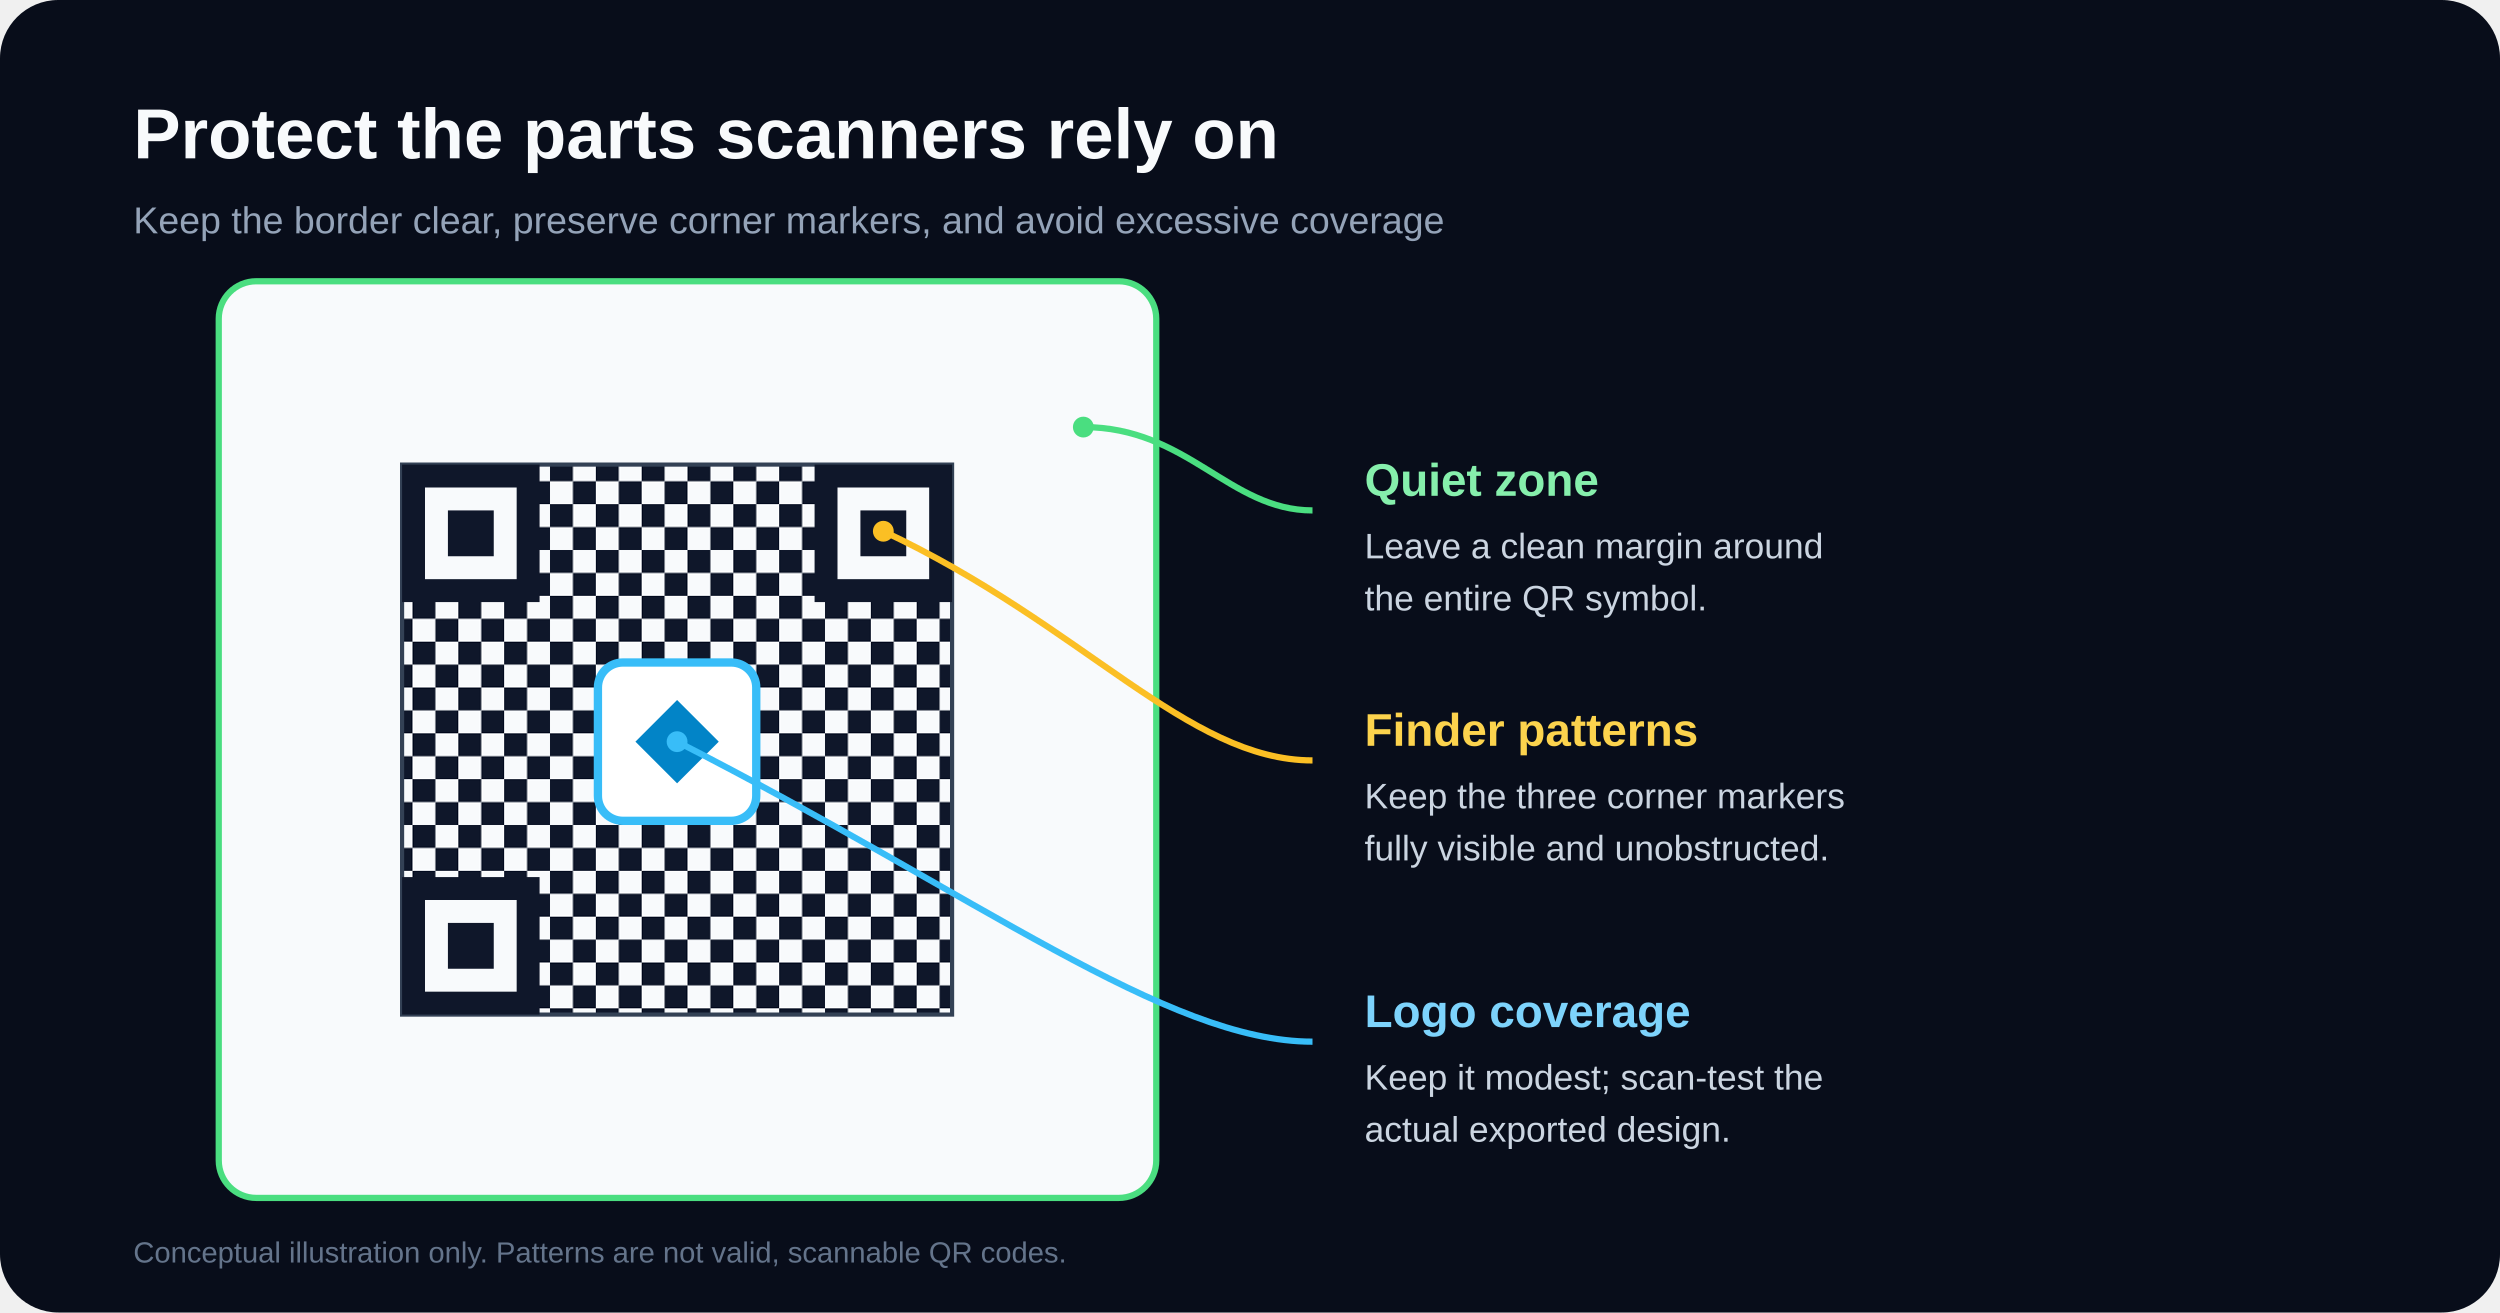
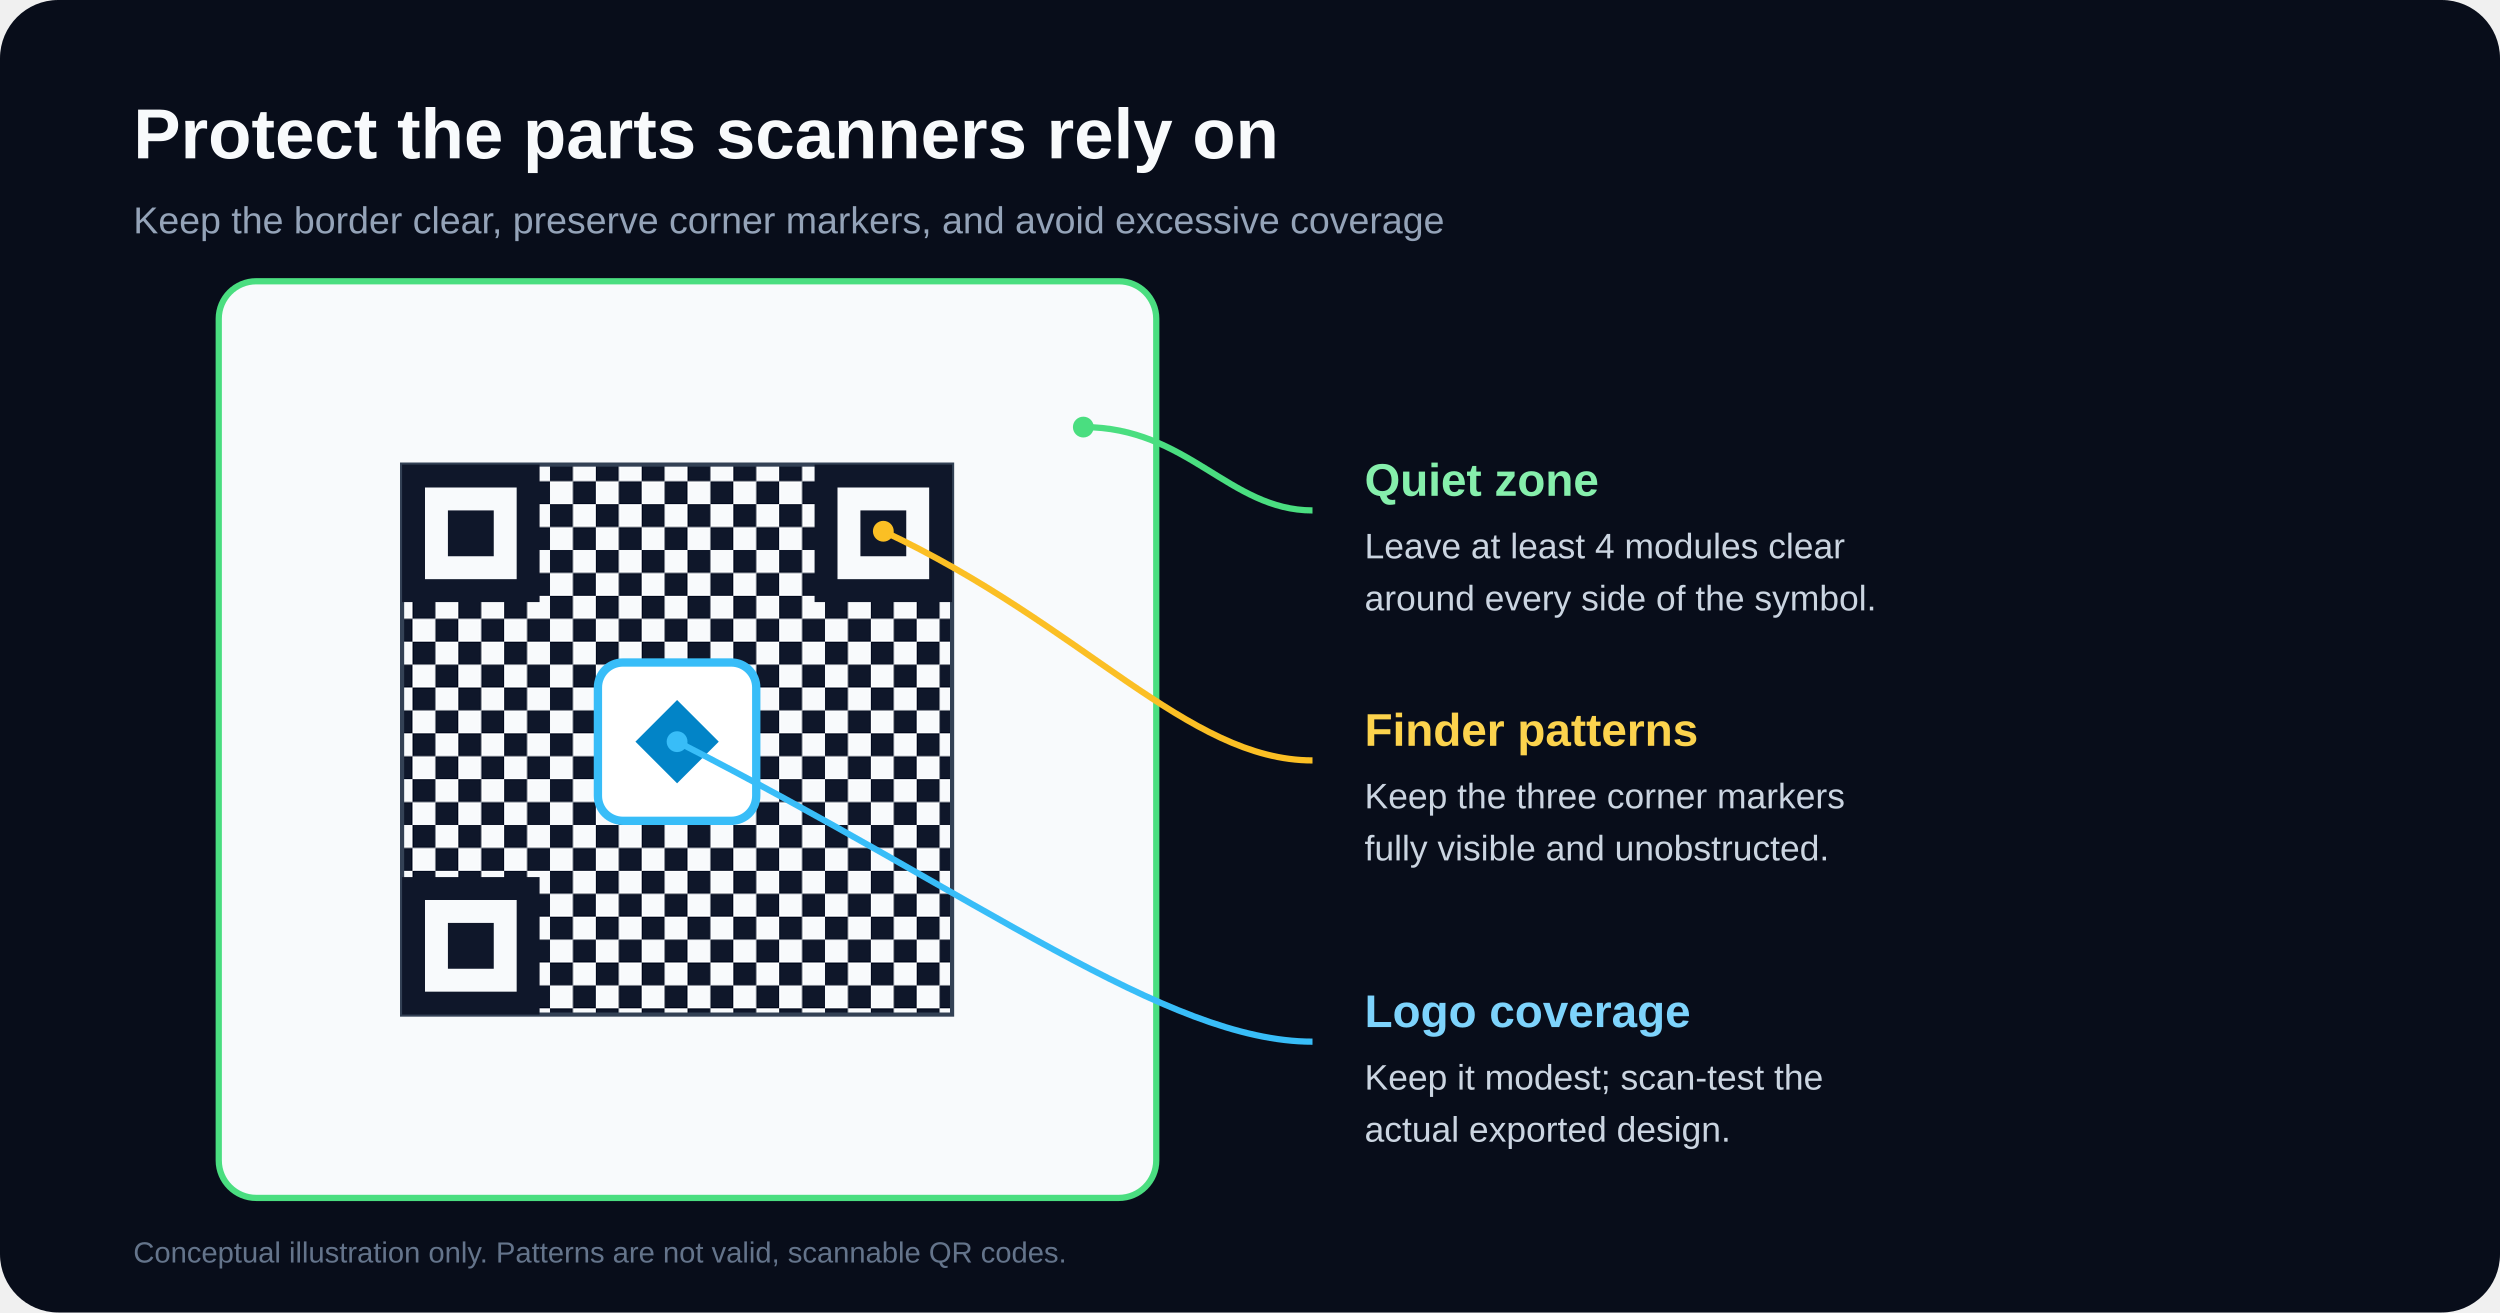
<svg xmlns="http://www.w3.org/2000/svg" width="1200" height="630" viewBox="0 0 1200 630" role="img" aria-labelledby="title desc">
  <defs>
    <pattern id="grid" width="22" height="22" patternUnits="userSpaceOnUse">
      <rect width="22" height="22" fill="#f8fafc" />
      <rect width="11" height="11" fill="#0f172a" />
      <rect x="11" y="11" width="11" height="11" fill="#0f172a" />
    </pattern>
    <g id="finder">
      <rect width="66" height="66" fill="#0f172a" />
      <rect x="11" y="11" width="44" height="44" fill="#f8fafc" />
      <rect x="22" y="22" width="22" height="22" fill="#0f172a" />
    </g>
  </defs>
  <rect width="1200" height="630" rx="28" fill="#080d1a" />
  <text x="64" y="76" fill="#f8fafc" font-family="Arial,sans-serif" font-size="34" font-weight="700">Protect the parts scanners rely on</text>
  <text x="64" y="112" fill="#94a3b8" font-family="Arial,sans-serif" font-size="18">Keep the border clear, preserve corner markers, and avoid excessive coverage</text>
  <rect x="105" y="135" width="450" height="440" rx="18" fill="#f8fafc" stroke="#4ade80" stroke-width="3" />
  <rect x="193" y="223" width="264" height="264" fill="url(#grid)" stroke="#334155" stroke-width="2" />
  <use href="#finder" x="193" y="223" />
  <use href="#finder" x="391" y="223" />
  <use href="#finder" x="193" y="421" />
  <rect x="287" y="318" width="76" height="76" rx="12" fill="#fff" stroke="#38bdf8" stroke-width="4" />
  <path d="M305 356l20 -20 20 20 -20 20z" fill="#0284c7" />
  <path d="M520 205 C570 205 590 245 630 245" fill="none" stroke="#4ade80" stroke-width="3" />
  <circle cx="520" cy="205" r="5" fill="#4ade80" />
  <text x="655" y="238" fill="#86efac" font-family="Arial,sans-serif" font-size="22" font-weight="700">Quiet zone</text>
-   <text x="655" y="268" fill="#cbd5e1" font-family="Arial,sans-serif" font-size="17">Leave a clean margin around</text>
-   <text x="655" y="293" fill="#cbd5e1" font-family="Arial,sans-serif" font-size="17">the entire QR symbol.</text>
+   <text x="655" y="268" fill="#cbd5e1" font-family="Arial,sans-serif" font-size="17">Leave at least 4 modules clear</text>
+   <text x="655" y="293" fill="#cbd5e1" font-family="Arial,sans-serif" font-size="17">around every side of the symbol.</text>
  <path d="M424 255 C520 300 570 365 630 365" fill="none" stroke="#fbbf24" stroke-width="3" />
  <circle cx="424" cy="255" r="5" fill="#fbbf24" />
  <text x="655" y="358" fill="#fcd34d" font-family="Arial,sans-serif" font-size="22" font-weight="700">Finder patterns</text>
  <text x="655" y="388" fill="#cbd5e1" font-family="Arial,sans-serif" font-size="17">Keep the three corner markers</text>
  <text x="655" y="413" fill="#cbd5e1" font-family="Arial,sans-serif" font-size="17">fully visible and unobstructed.</text>
  <path d="M325 356 C470 430 560 500 630 500" fill="none" stroke="#38bdf8" stroke-width="3" />
  <circle cx="325" cy="356" r="5" fill="#38bdf8" />
  <text x="655" y="493" fill="#7dd3fc" font-family="Arial,sans-serif" font-size="22" font-weight="700">Logo coverage</text>
  <text x="655" y="523" fill="#cbd5e1" font-family="Arial,sans-serif" font-size="17">Keep it modest; scan-test the</text>
  <text x="655" y="548" fill="#cbd5e1" font-family="Arial,sans-serif" font-size="17">actual exported design.</text>
  <text x="64" y="606" fill="#64748b" font-family="Arial,sans-serif" font-size="14">Conceptual illustration only. Patterns are not valid, scannable QR codes.</text>
</svg>
